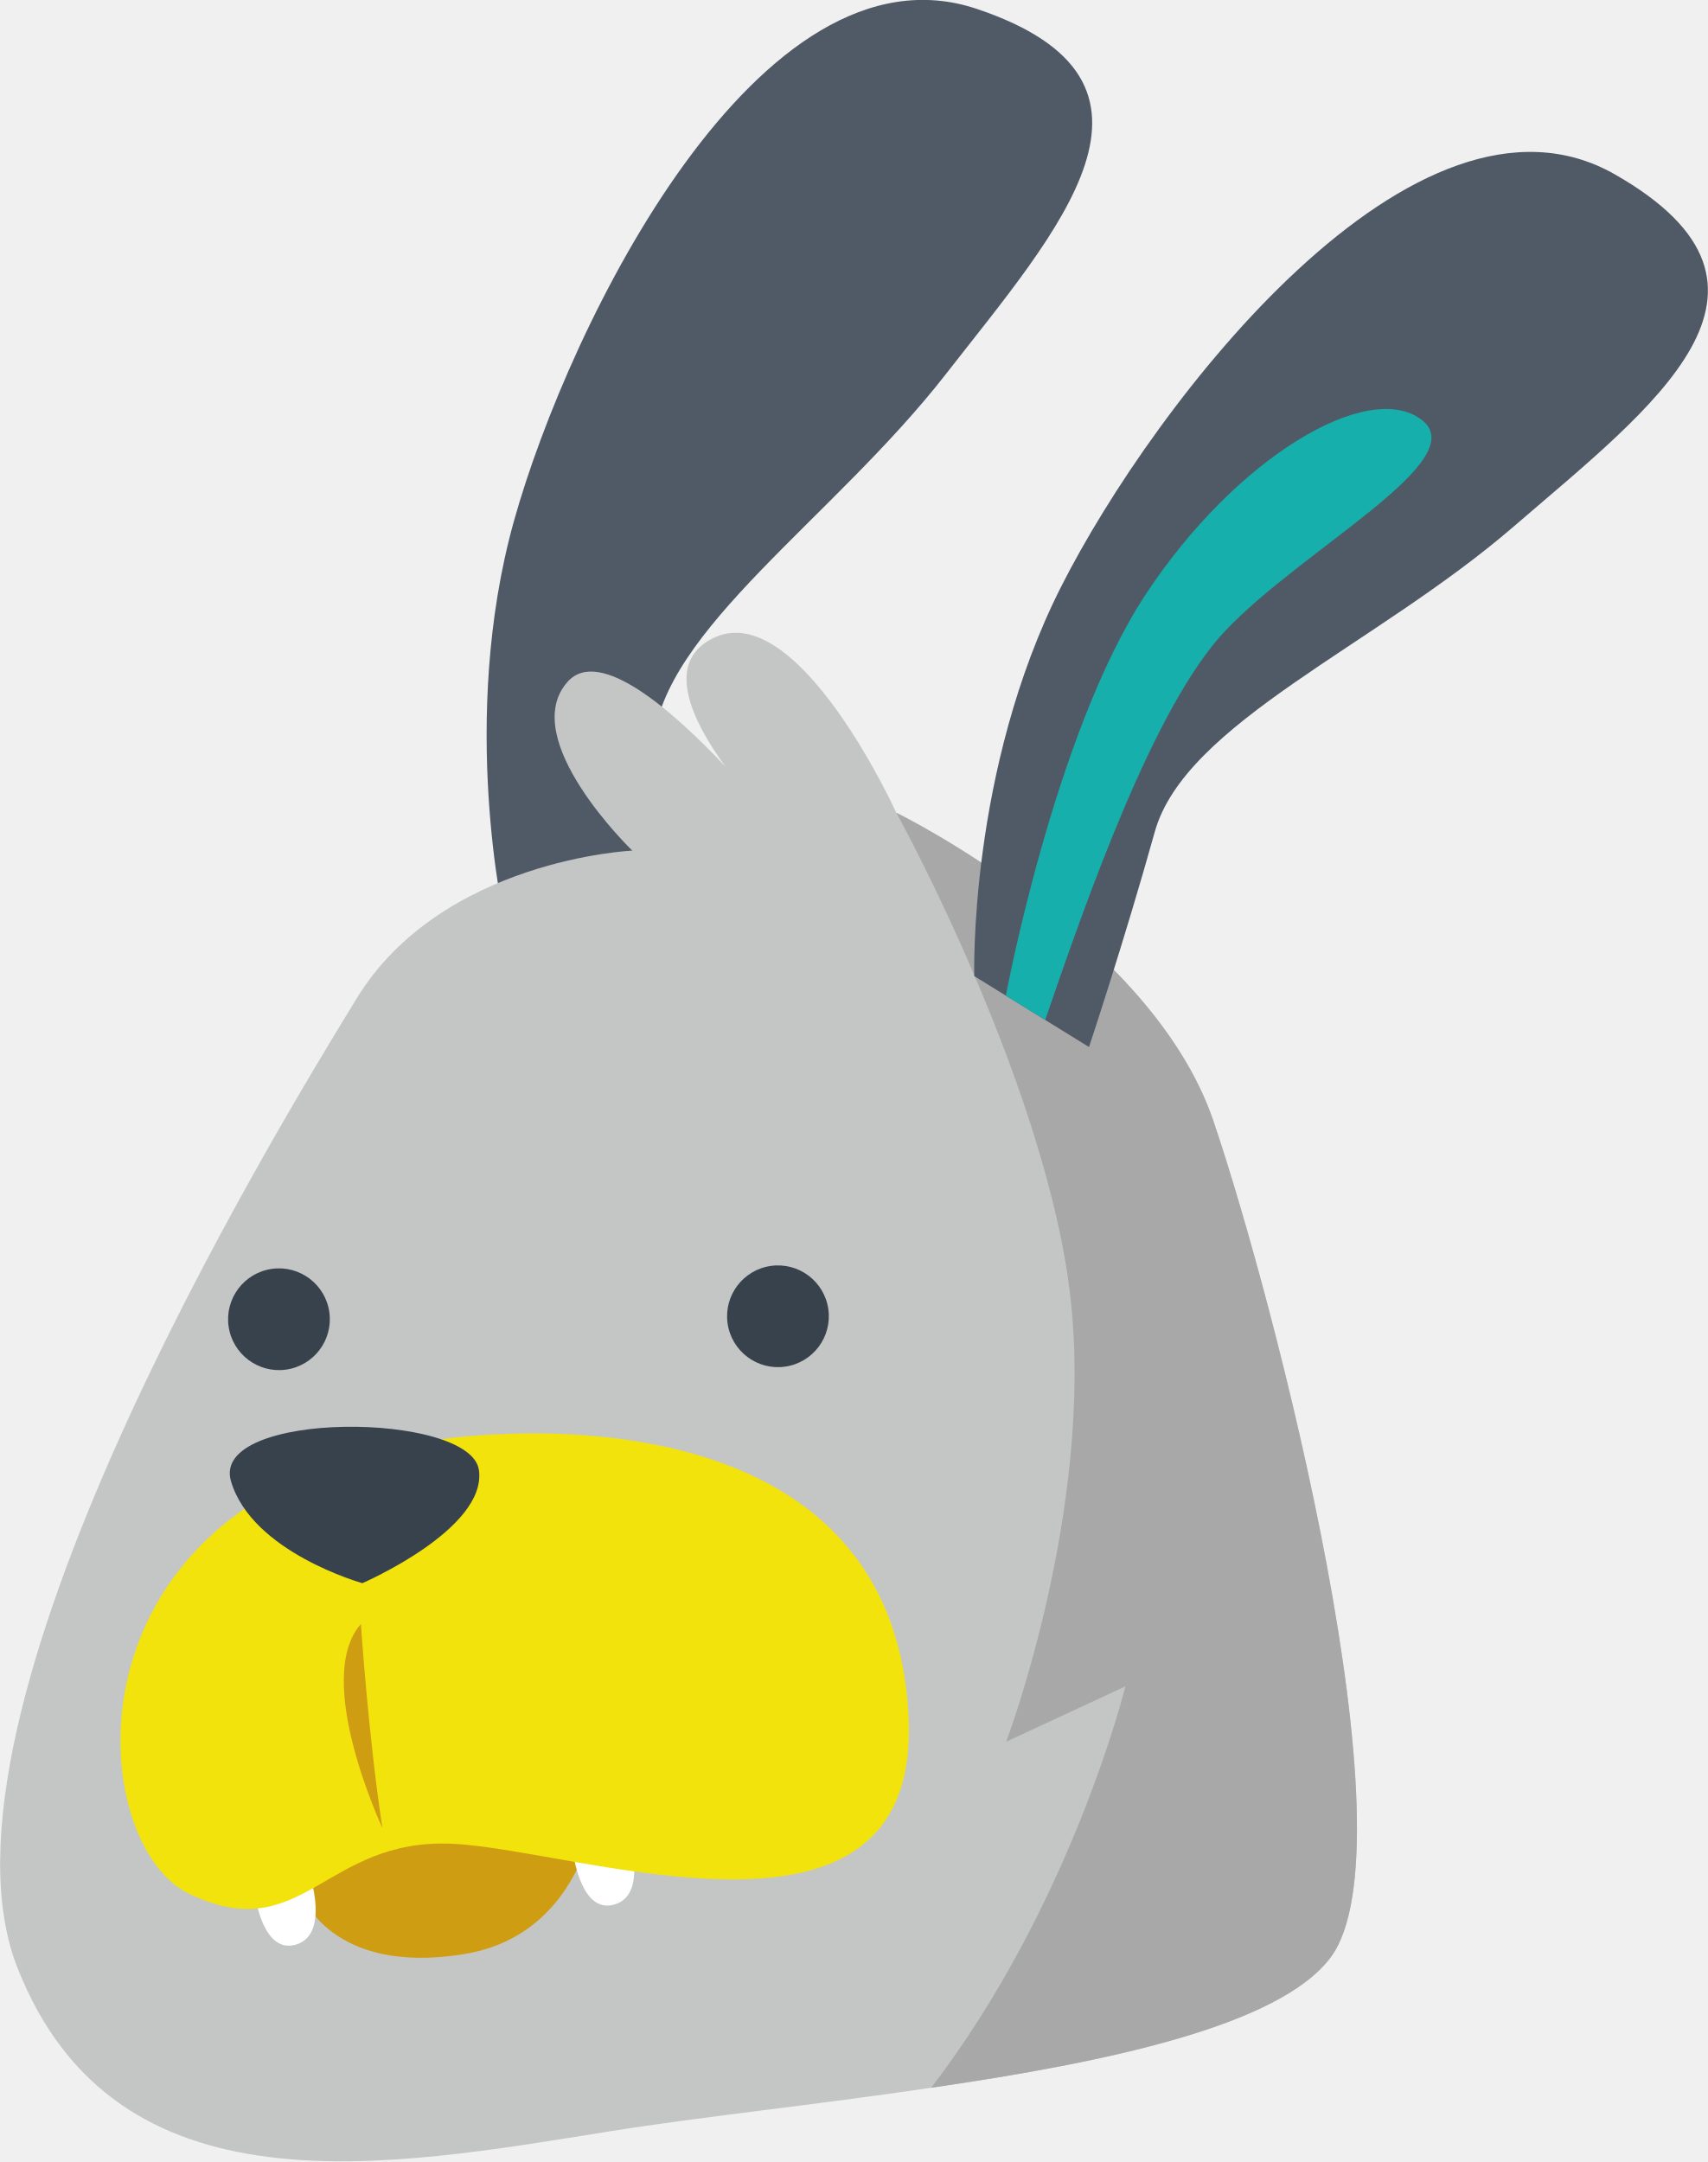
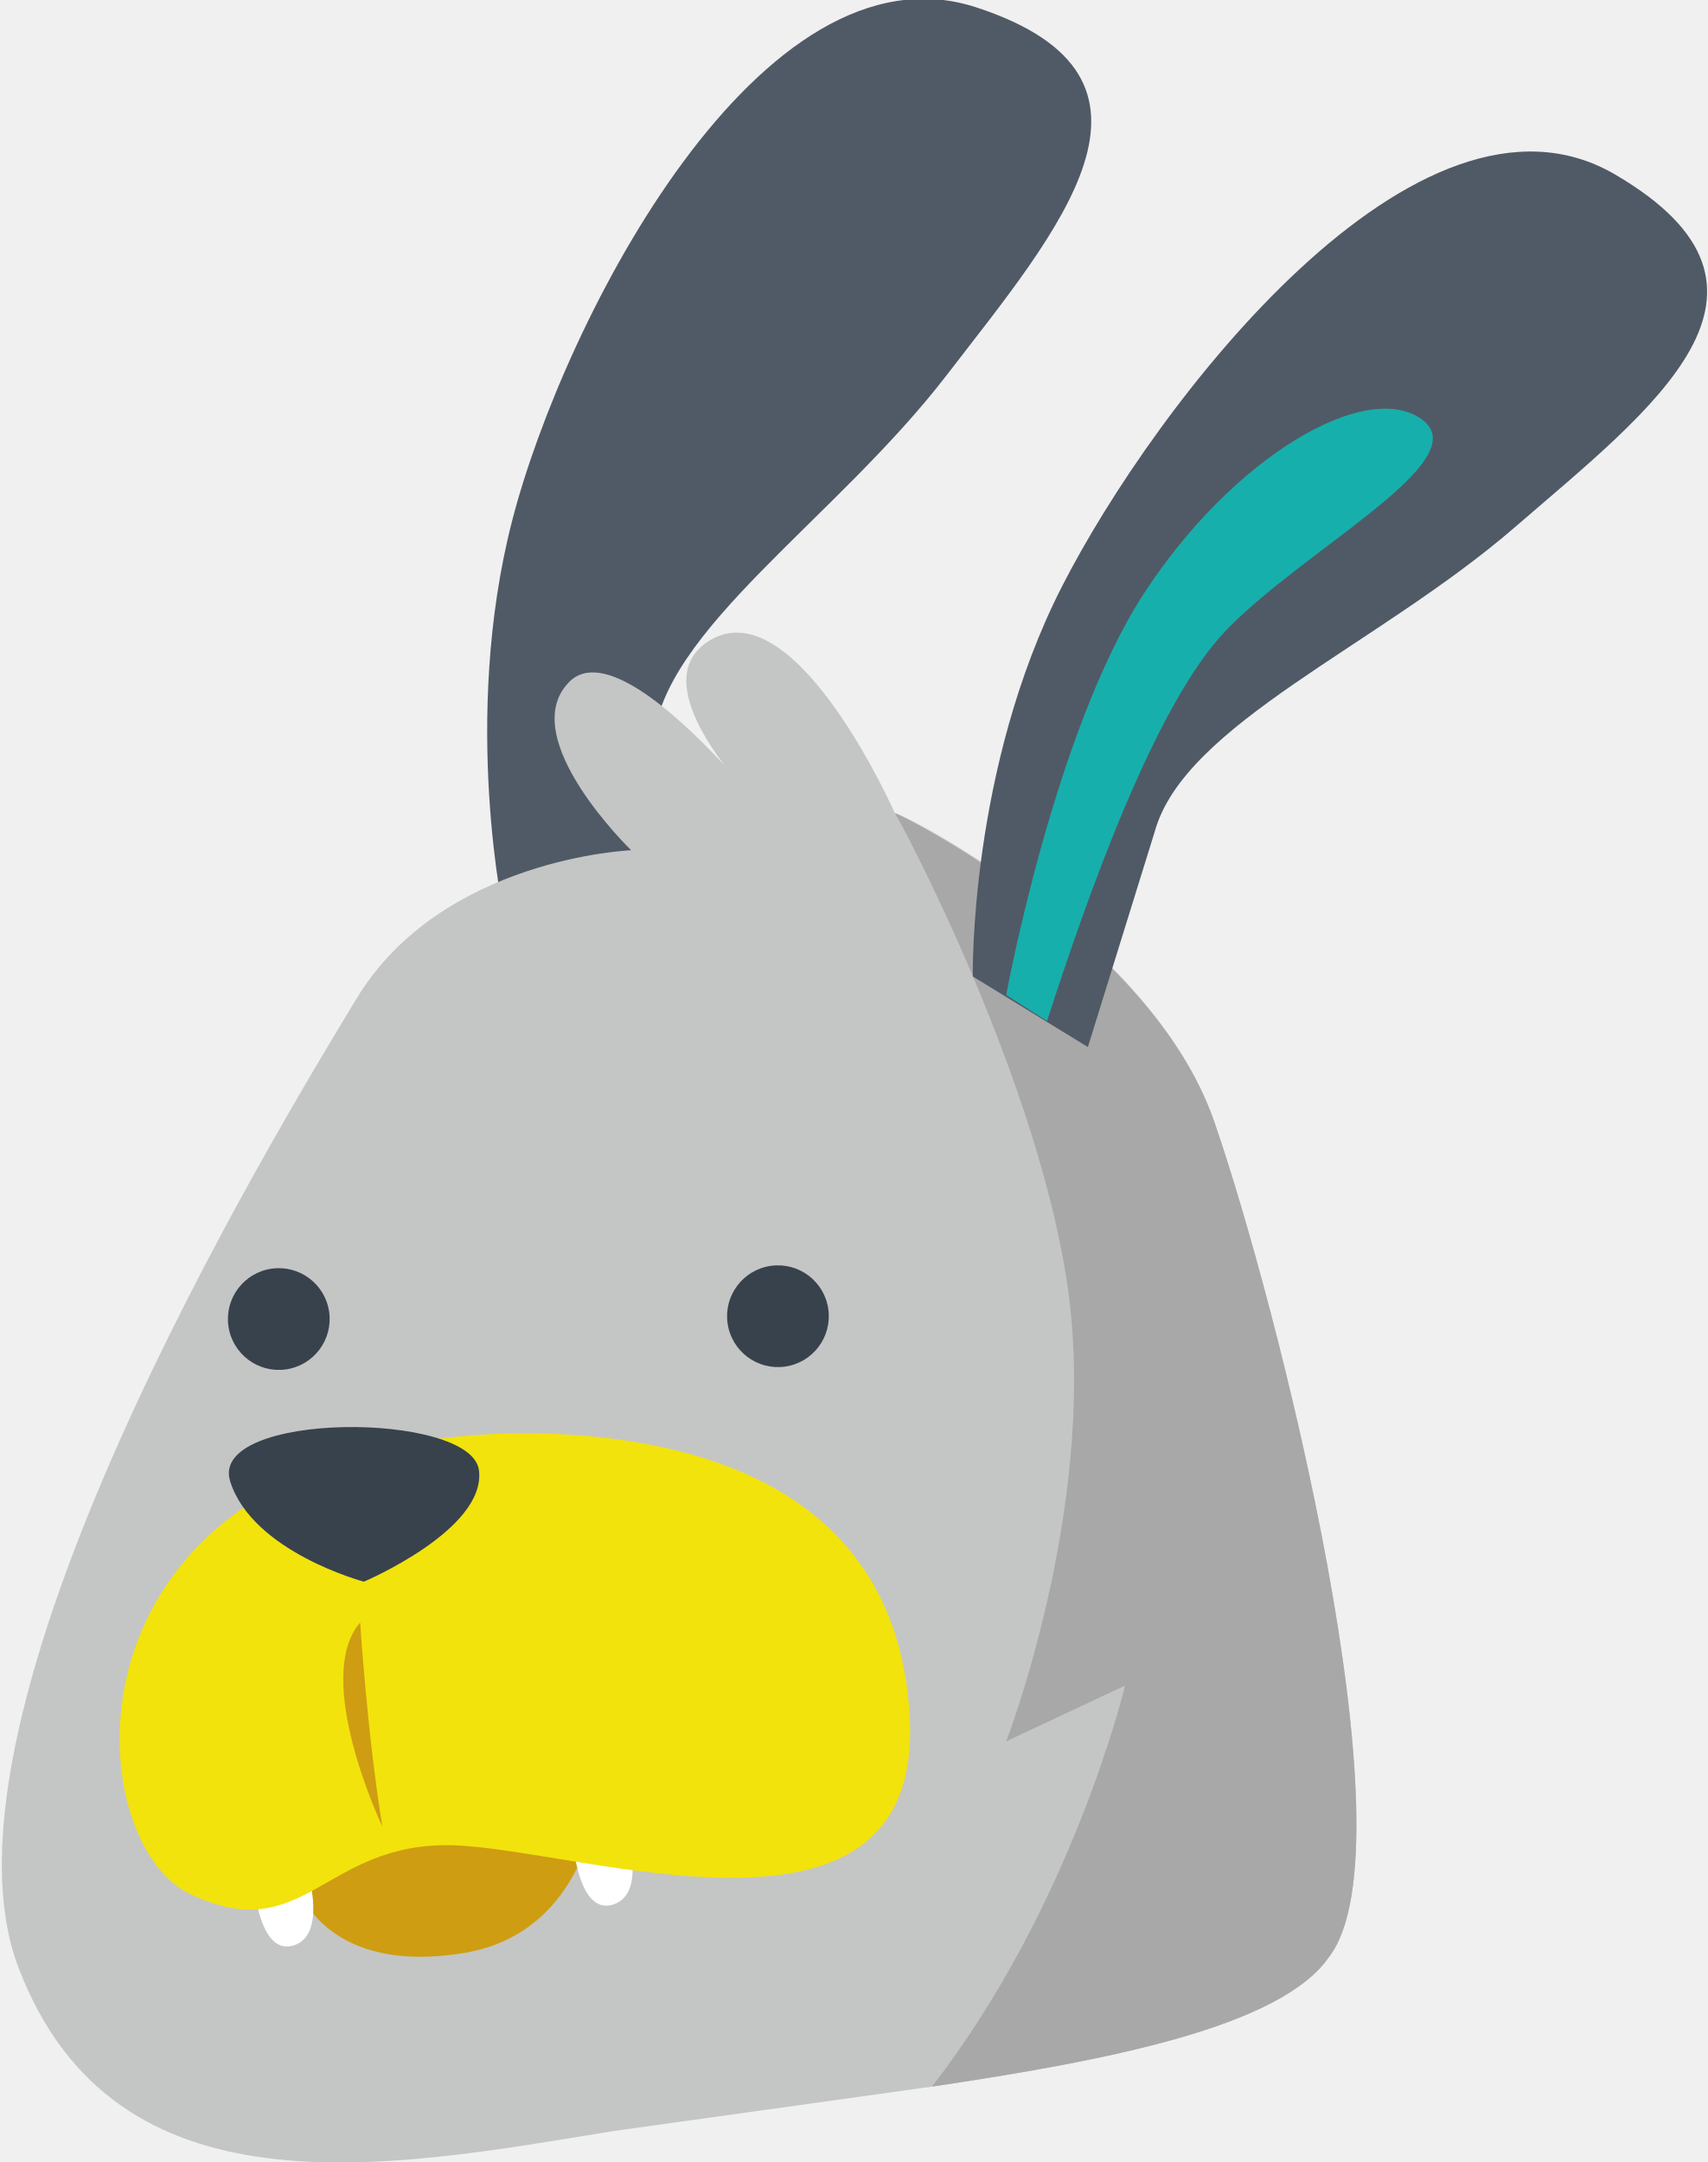
<svg xmlns="http://www.w3.org/2000/svg" viewBox="0 0 460 582.3">
-   <path d="M135.9 247.9s-12.4-54.1 2.5-107.5 66.3-157.6 124.7-138 22 59.4-8.3 98.3-76.5 69.1-78.8 99.6-6.1 60.1-6.1 60.1z" fill="#505a66" />
-   <path d="M358.3 527.3c-13.8 18.3-59.9 28.1-107.5 35-31 4.6-62.6 7.9-86.3 11.7-60.1 9.6-133.2 23.5-159.8-44S73 306.6 96 269s74.3-39.9 74.3-39.9-31.2-30.1-17.4-45.5c8.6-9.6 28.6 8.1 42.5 22.9-9-12.3-16.5-27.9-3.6-34.5 22.9-11.8 49.6 46.9 49.6 46.9 1.1.5 68.8 34.1 85.4 83s54.4 195.2 31.5 225.4z" fill="#c4c6c5" />
-   <path d="M81.2 510.2s7.8 22 43.8 16.1 36.8-47.8 36.8-47.8-76.1 3.9-80.6 31.7z" style="fill:#ce9d11" />
-   <path d="M67.8 504.1s1.2 22.5 11.7 19.7 2.8-22.5 2.8-22.5zm85.8-10.8s1.2 22.5 11.7 19.7 2.8-22.5 2.8-22.5z" fill="#fff" />
-   <path d="M140.3 386.1c32.8-.6 101 6.6 104.4 76.2s-87.9 36-122.7 34.3-40.3 28.1-71 13.5-36.7-121.8 89.3-124z" fill="#f2e30c" />
-   <path d="M97.6 426.4s-29.8-8.3-35.4-27.5 64.7-18.8 66.8-2.9-31.4 30.4-31.4 30.4z" style="fill:#38424c" />
-   <path d="M358.3 527.3c-13.8 18.3-59.9 28.1-107.5 35 37.9-49.5 52.3-108.1 52.3-108.1L271 469.1s23.5-62.1 17.4-118.8-46.3-130.3-47-131.4c1.1.5 68.8 34.1 85.4 83s54.4 195.2 31.5 225.4z" fill="#a8a8a8" />
-   <path d="M262.4 262.9s-1.6-55.5 23.4-104.9S381.5 16.4 435 47s10 62.6-27.3 94.8-88.5 52.9-96.7 82.3-17.7 57.9-17.7 57.9z" fill="#505a66" />
-   <path d="M270.9 268.2s13.2-70.9 37.6-108 59.9-58 74.3-47.2-32 34.8-52.9 57c-19 20.2-36.9 71.2-48.4 104.7z" fill="#17afac" />
-   <path d="M97.2 437.4s2 30.2 5.8 55c.1 0-18.9-40.1-5.8-55z" fill="#ce9d11" />
-   <circle cx="74.9" cy="355.4" r="13.7" transform="rotate(-8 74.425 353.691)" fill="#38424c" />
-   <circle cx="209.3" cy="354.7" r="13.7" transform="rotate(-8 208.12 352.98)" fill="#38424c" />
+   <path d="M136 248s-12-54 2-108S205-17 263 2s22 60-8 99-77 69-79 99l-6 60z" fill="#505a66" />
+   <path d="M358 527c-13 19-60 28-107 35l-86 12c-61 10-134 24-160-44s68-223 91-261 74-40 74-40-31-30-17-45c9-10 29 8 42 22-9-12-16-27-3-34 23-12 49 47 49 47 2 0 69 34 86 83s54 195 31 225z" fill="#c4c6c5" />
+   <path d="M81 510s8 22 44 16 37-48 37-48-76 4-81 32z" fill="#ce9d11" />
+   <path d="M68 504s1 23 11 20 3-23 3-23zm86-11s1 23 11 20 3-22 3-22z" fill="#fff" />
+   <path d="M140 386c33 0 101 7 105 76s-88 36-123 35-40 28-71 13-37-122 89-124z" fill="#f2e30c" />
+   <path d="M98 426s-30-8-36-27 65-19 67-3-31 30-31 30z" fill="#38424c" />
+   <path d="M358 527c-13 19-60 28-107 35 38-49 52-108 52-108l-32 15s24-62 17-119-46-130-47-131c1 0 69 34 86 83s54 195 31 225z" fill="#a8a8a8" />
+   <path d="M262 263s-1-56 24-105S382 16 435 47s10 63-27 95-89 53-97 82l-18 58z" fill="#505a66" />
+   <path d="M271 268s13-71 37-108 60-58 75-47-32 35-53 57c-19 20-37 71-48 105z" fill="#17afac" />
+   <path d="M97 437s2 31 6 55c0 0-19-40-6-55z" fill="#ce9d11" />
+   <circle cx="74.9" cy="355.4" r="13.7" transform="rotate(-8 74 354)" fill="#38424c" />
+   <circle cx="209.3" cy="354.7" r="13.7" transform="rotate(-8 208 353)" fill="#38424c" />
</svg>
